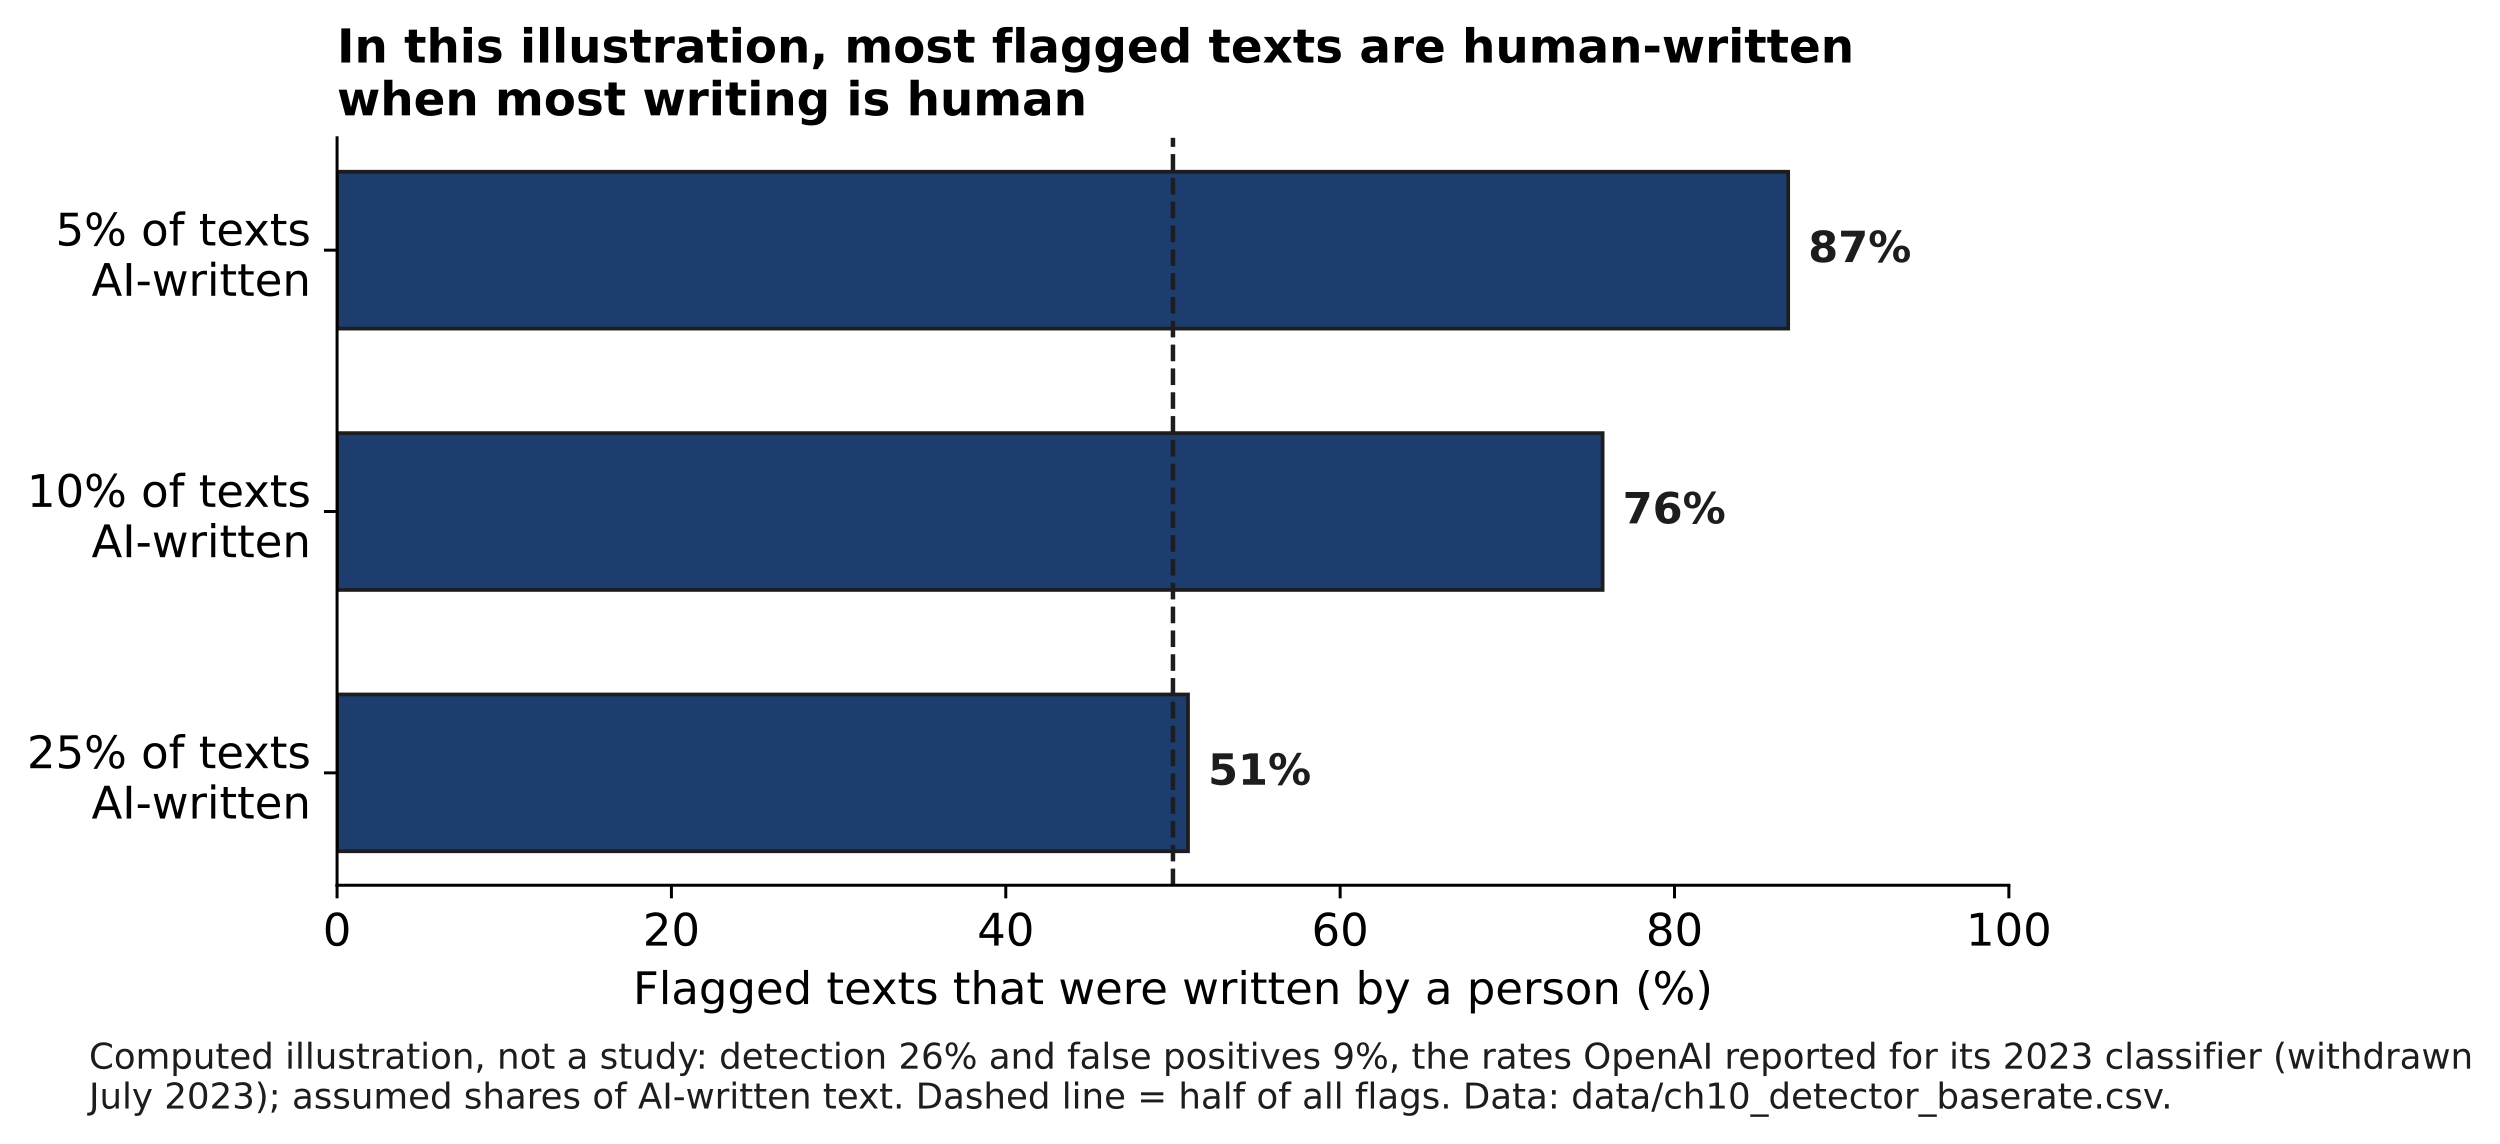
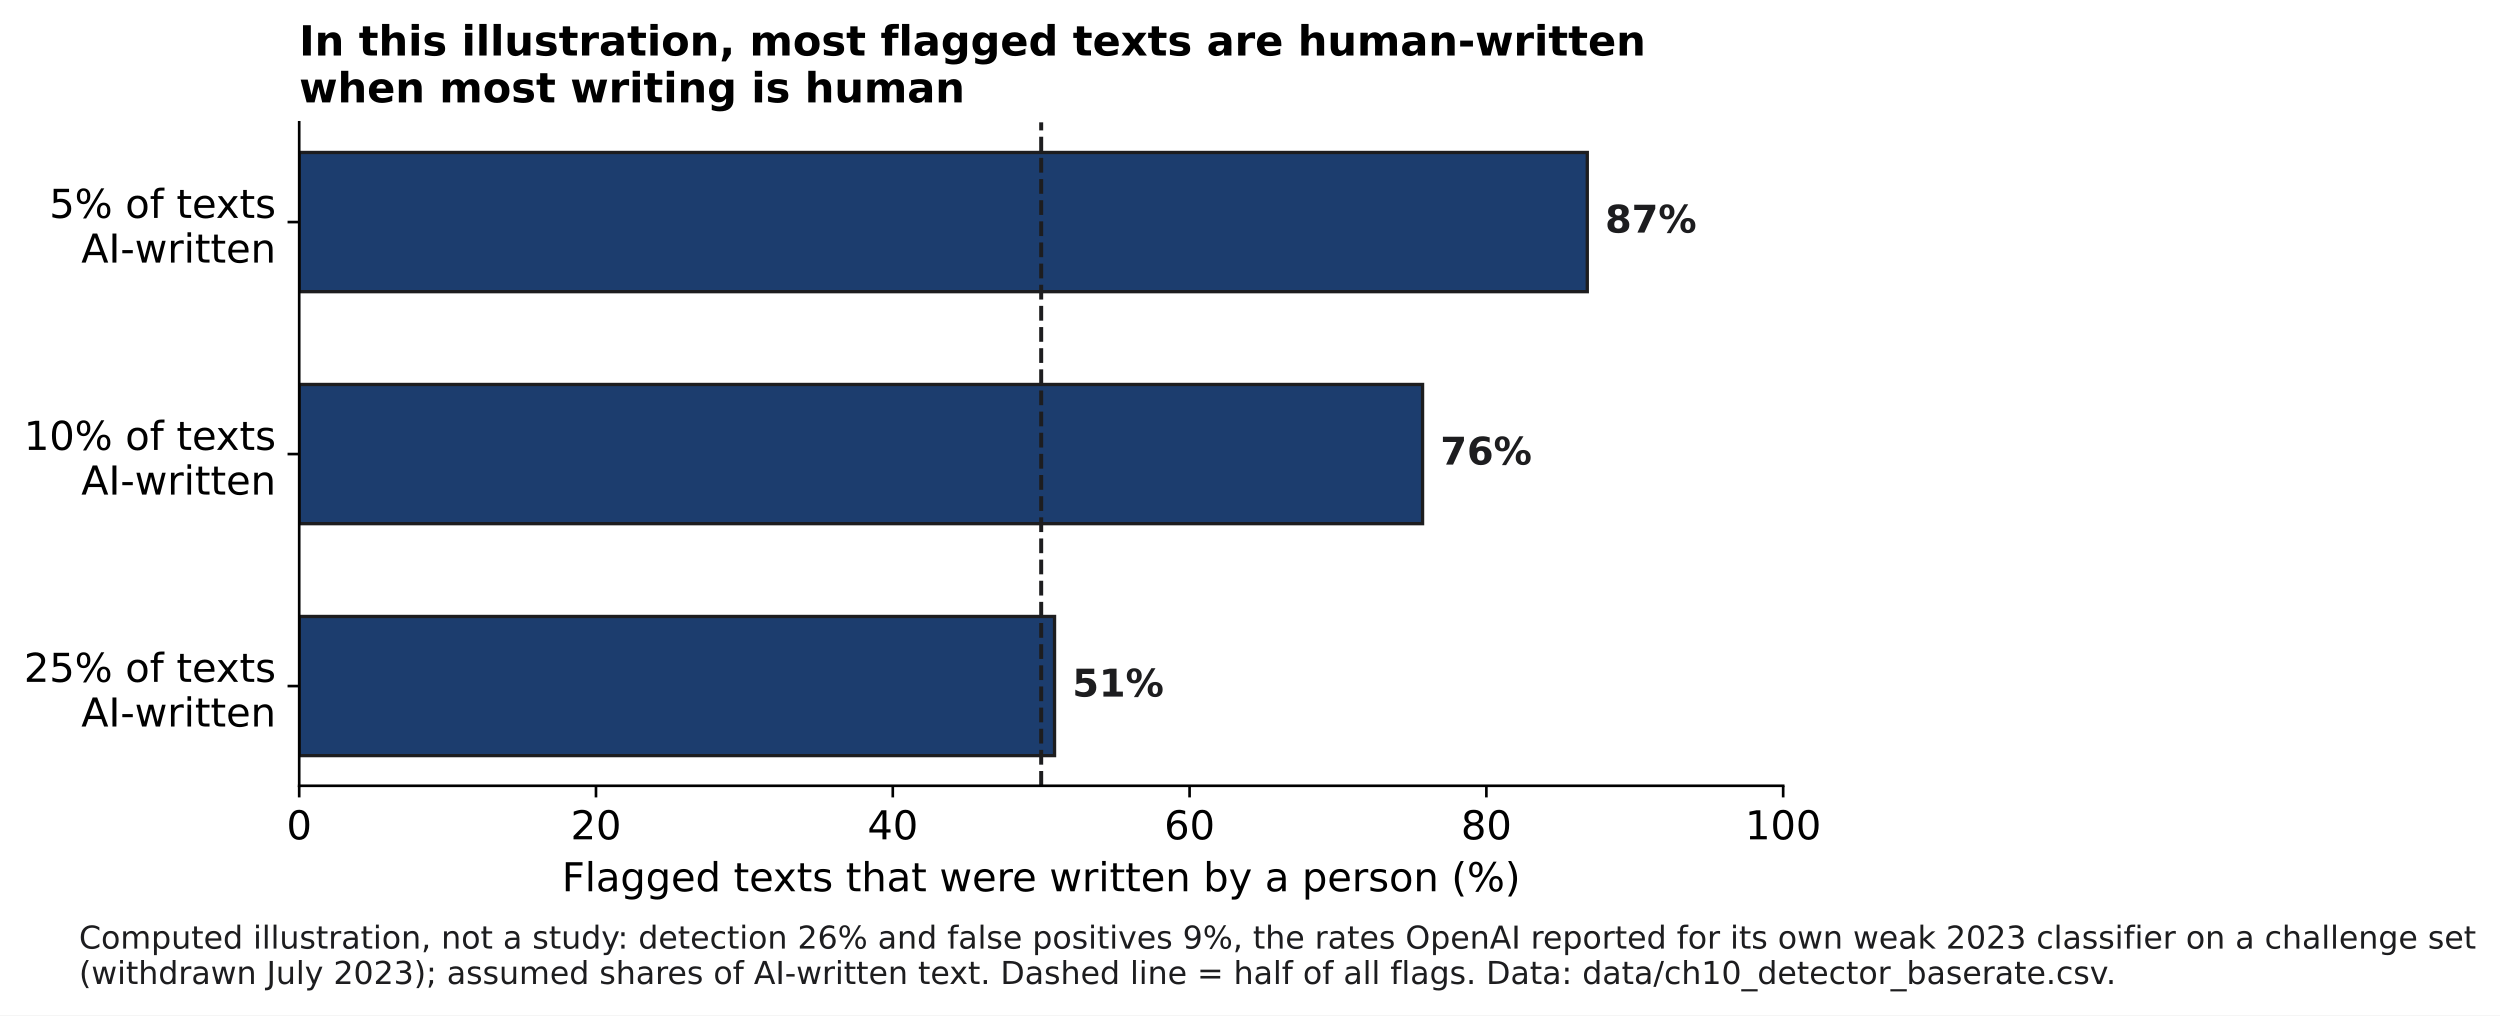
- <svg xmlns="http://www.w3.org/2000/svg" xmlns:xlink="http://www.w3.org/1999/xlink" width="667.547pt" height="305.433pt" viewBox="0 0 667.547 305.433" version="1.1">
+ <svg xmlns="http://www.w3.org/2000/svg" xmlns:xlink="http://www.w3.org/1999/xlink" width="752.036pt" height="305.433pt" viewBox="0 0 752.036 305.433" version="1.1">
  <defs>
    <style type="text/css">*{stroke-linejoin: round; stroke-linecap: butt}</style>
  </defs>
  <g id="figure_1">
    <g id="patch_1">
-       <path d="M 0 305.433  L 667.547 305.433  L 667.547 0  L 0 0  z " style="fill: #ffffff" />
+       <path d="M 0 305.433  L 752.036 305.433  L 752.036 0  L 0 0  z " style="fill: #ffffff" />
    </g>
    <g id="axes_1">
      <g id="patch_2">
        <path d="M 90.002 236.377  L 536.403 236.377  L 536.403 36.793  L 90.002 36.793  z " style="fill: #ffffff" />
      </g>
      <g id="patch_3">
        <path d="M 90.002 45.865  L 477.478 45.865  L 477.478 87.736  L 90.002 87.736  z " clip-path="url(#p134ff5edd5)" style="fill: #1c3d6e; stroke: #1d1d1f; stroke-linejoin: miter" />
      </g>
      <g id="patch_4">
        <path d="M 90.002 115.65  L 427.927 115.65  L 427.927 157.52  L 90.002 157.52  z " clip-path="url(#p134ff5edd5)" style="fill: #1c3d6e; stroke: #1d1d1f; stroke-linejoin: miter" />
      </g>
      <g id="patch_5">
        <path d="M 90.002 185.434  L 317.22 185.434  L 317.22 227.305  L 90.002 227.305  z " clip-path="url(#p134ff5edd5)" style="fill: #1c3d6e; stroke: #1d1d1f; stroke-linejoin: miter" />
      </g>
      <g id="matplotlib.axis_1">
        <g id="xtick_1">
          <g id="line2d_1">
            <defs>
              <path id="m0713854c44" d="M 0 0  L 0 3.5  " style="stroke: #000000; stroke-width: 0.8" />
            </defs>
            <g>
              <use xlink:href="#m0713854c44" x="90.002" y="236.377" style="stroke: #000000; stroke-width: 0.8" />
            </g>
          </g>
          <g id="text_1">
            <text style="font: 12px 'DejaVu Sans', 'Bitstream Vera Sans', 'Computer Modern Sans Serif', 'Lucida Grande', 'Verdana', 'Geneva', 'Lucid', 'Arial', 'Helvetica', 'Avant Garde', sans-serif; text-anchor: middle" x="90.002" y="252.495" transform="rotate(-0 90.0025 252.4951)">0</text>
          </g>
        </g>
        <g id="xtick_2">
          <g id="line2d_2">
            <g>
              <use xlink:href="#m0713854c44" x="179.282" y="236.377" style="stroke: #000000; stroke-width: 0.8" />
            </g>
          </g>
          <g id="text_2">
            <text style="font: 12px 'DejaVu Sans', 'Bitstream Vera Sans', 'Computer Modern Sans Serif', 'Lucida Grande', 'Verdana', 'Geneva', 'Lucid', 'Arial', 'Helvetica', 'Avant Garde', sans-serif; text-anchor: middle" x="179.282" y="252.495" transform="rotate(-0 179.2825 252.4951)">20</text>
          </g>
        </g>
        <g id="xtick_3">
          <g id="line2d_3">
            <g>
              <use xlink:href="#m0713854c44" x="268.562" y="236.377" style="stroke: #000000; stroke-width: 0.8" />
            </g>
          </g>
          <g id="text_3">
            <text style="font: 12px 'DejaVu Sans', 'Bitstream Vera Sans', 'Computer Modern Sans Serif', 'Lucida Grande', 'Verdana', 'Geneva', 'Lucid', 'Arial', 'Helvetica', 'Avant Garde', sans-serif; text-anchor: middle" x="268.562" y="252.495" transform="rotate(-0 268.5625 252.4951)">40</text>
          </g>
        </g>
        <g id="xtick_4">
          <g id="line2d_4">
            <g>
              <use xlink:href="#m0713854c44" x="357.842" y="236.377" style="stroke: #000000; stroke-width: 0.8" />
            </g>
          </g>
          <g id="text_4">
            <text style="font: 12px 'DejaVu Sans', 'Bitstream Vera Sans', 'Computer Modern Sans Serif', 'Lucida Grande', 'Verdana', 'Geneva', 'Lucid', 'Arial', 'Helvetica', 'Avant Garde', sans-serif; text-anchor: middle" x="357.842" y="252.495" transform="rotate(-0 357.8425 252.4951)">60</text>
          </g>
        </g>
        <g id="xtick_5">
          <g id="line2d_5">
            <g>
              <use xlink:href="#m0713854c44" x="447.123" y="236.377" style="stroke: #000000; stroke-width: 0.8" />
            </g>
          </g>
          <g id="text_5">
            <text style="font: 12px 'DejaVu Sans', 'Bitstream Vera Sans', 'Computer Modern Sans Serif', 'Lucida Grande', 'Verdana', 'Geneva', 'Lucid', 'Arial', 'Helvetica', 'Avant Garde', sans-serif; text-anchor: middle" x="447.123" y="252.495" transform="rotate(-0 447.1225 252.4951)">80</text>
          </g>
        </g>
        <g id="xtick_6">
          <g id="line2d_6">
            <g>
              <use xlink:href="#m0713854c44" x="536.403" y="236.377" style="stroke: #000000; stroke-width: 0.8" />
            </g>
          </g>
          <g id="text_6">
            <text style="font: 12px 'DejaVu Sans', 'Bitstream Vera Sans', 'Computer Modern Sans Serif', 'Lucida Grande', 'Verdana', 'Geneva', 'Lucid', 'Arial', 'Helvetica', 'Avant Garde', sans-serif; text-anchor: middle" x="536.403" y="252.495" transform="rotate(-0 536.4025 252.4951)">100</text>
          </g>
        </g>
        <g id="text_7">
          <text style="font: 12px 'DejaVu Sans', 'Bitstream Vera Sans', 'Computer Modern Sans Serif', 'Lucida Grande', 'Verdana', 'Geneva', 'Lucid', 'Arial', 'Helvetica', 'Avant Garde', sans-serif; text-anchor: middle" x="313.202" y="268.109" transform="rotate(-0 313.2025 268.1088)">Flagged texts that were written by a person (%)</text>
        </g>
      </g>
      <g id="matplotlib.axis_2">
        <g id="ytick_1">
          <g id="line2d_7">
            <defs>
              <path id="mf8c7346d4f" d="M 0 0  L -3.5 0  " style="stroke: #000000; stroke-width: 0.8" />
            </defs>
            <g>
              <use xlink:href="#mf8c7346d4f" x="90.002" y="66.8" style="stroke: #000000; stroke-width: 0.8" />
            </g>
          </g>
          <g id="text_8">
            <text style="font: 12px 'DejaVu Sans', 'Bitstream Vera Sans', 'Computer Modern Sans Serif', 'Lucida Grande', 'Verdana', 'Geneva', 'Lucid', 'Arial', 'Helvetica', 'Avant Garde', sans-serif" transform="translate(14.835 65.55254)">5% of texts</text>
            <text style="font: 12px 'DejaVu Sans', 'Bitstream Vera Sans', 'Computer Modern Sans Serif', 'Lucida Grande', 'Verdana', 'Geneva', 'Lucid', 'Arial', 'Helvetica', 'Avant Garde', sans-serif" transform="translate(24.44625 78.98992)">AI-written</text>
          </g>
        </g>
        <g id="ytick_2">
          <g id="line2d_8">
            <g>
              <use xlink:href="#mf8c7346d4f" x="90.002" y="136.585" style="stroke: #000000; stroke-width: 0.8" />
            </g>
          </g>
          <g id="text_9">
            <text style="font: 12px 'DejaVu Sans', 'Bitstream Vera Sans', 'Computer Modern Sans Serif', 'Lucida Grande', 'Verdana', 'Geneva', 'Lucid', 'Arial', 'Helvetica', 'Avant Garde', sans-serif" transform="translate(7.2 135.3372)">10% of texts</text>
            <text style="font: 12px 'DejaVu Sans', 'Bitstream Vera Sans', 'Computer Modern Sans Serif', 'Lucida Grande', 'Verdana', 'Geneva', 'Lucid', 'Arial', 'Helvetica', 'Avant Garde', sans-serif" transform="translate(24.44625 148.7745)">AI-written</text>
          </g>
        </g>
        <g id="ytick_3">
          <g id="line2d_9">
            <g>
              <use xlink:href="#mf8c7346d4f" x="90.002" y="206.37" style="stroke: #000000; stroke-width: 0.8" />
            </g>
          </g>
          <g id="text_10">
            <text style="font: 12px 'DejaVu Sans', 'Bitstream Vera Sans', 'Computer Modern Sans Serif', 'Lucida Grande', 'Verdana', 'Geneva', 'Lucid', 'Arial', 'Helvetica', 'Avant Garde', sans-serif" transform="translate(7.2 205.1218)">25% of texts</text>
            <text style="font: 12px 'DejaVu Sans', 'Bitstream Vera Sans', 'Computer Modern Sans Serif', 'Lucida Grande', 'Verdana', 'Geneva', 'Lucid', 'Arial', 'Helvetica', 'Avant Garde', sans-serif" transform="translate(24.44625 218.5591)">AI-written</text>
          </g>
        </g>
      </g>
      <g id="line2d_10">
        <path d="M 313.202 236.377  L 313.202 36.793  " clip-path="url(#p134ff5edd5)" style="fill: none; stroke-dasharray: 4.44,1.92; stroke-dashoffset: 0; stroke: #1d1d1f; stroke-width: 1.2" />
      </g>
      <g id="patch_6">
        <path d="M 90.002 236.377  L 90.002 36.793  " style="fill: none; stroke: #000000; stroke-width: 0.8; stroke-linejoin: miter; stroke-linecap: square" />
      </g>
      <g id="patch_7">
        <path d="M 90.002 236.377  L 536.403 236.377  " style="fill: none; stroke: #000000; stroke-width: 0.8; stroke-linejoin: miter; stroke-linecap: square" />
      </g>
      <g id="text_11">
        <text style="fill: #1d1d1f; font: 700 11.5px 'DejaVu Sans', 'Bitstream Vera Sans', 'Computer Modern Sans Serif', 'Lucida Grande', 'Verdana', 'Geneva', 'Lucid', 'Arial', 'Helvetica', 'Avant Garde', sans-serif; text-anchor: start" x="482.834" y="69.974" transform="rotate(-0 482.8345 69.97364)">87%</text>
      </g>
      <g id="text_12">
        <text style="fill: #1d1d1f; font: 700 11.5px 'DejaVu Sans', 'Bitstream Vera Sans', 'Computer Modern Sans Serif', 'Lucida Grande', 'Verdana', 'Geneva', 'Lucid', 'Arial', 'Helvetica', 'Avant Garde', sans-serif; text-anchor: start" x="433.284" y="139.758" transform="rotate(-0 433.2841 139.7583)">76%</text>
      </g>
      <g id="text_13">
        <text style="fill: #1d1d1f; font: 700 11.5px 'DejaVu Sans', 'Bitstream Vera Sans', 'Computer Modern Sans Serif', 'Lucida Grande', 'Verdana', 'Geneva', 'Lucid', 'Arial', 'Helvetica', 'Avant Garde', sans-serif; text-anchor: start" x="322.577" y="209.543" transform="rotate(-0 322.5769 209.5429)">51%</text>
      </g>
      <g id="text_14">
        <text style="font: 700 12.5px 'DejaVu Sans', 'Bitstream Vera Sans', 'Computer Modern Sans Serif', 'Lucida Grande', 'Verdana', 'Geneva', 'Lucid', 'Arial', 'Helvetica', 'Avant Garde', sans-serif" transform="translate(90.0025 16.69805)">In this illustration, most flagged texts are human-written</text>
        <text style="font: 700 12.5px 'DejaVu Sans', 'Bitstream Vera Sans', 'Computer Modern Sans Serif', 'Lucida Grande', 'Verdana', 'Geneva', 'Lucid', 'Arial', 'Helvetica', 'Avant Garde', sans-serif" transform="translate(90.0025 30.79297)">when most writing is human</text>
      </g>
    </g>
    <g id="text_15">
-       <text style="fill: #1d1d1f; font: 9.5px 'DejaVu Sans', 'Bitstream Vera Sans', 'Computer Modern Sans Serif', 'Lucida Grande', 'Verdana', 'Geneva', 'Lucid', 'Arial', 'Helvetica', 'Avant Garde', sans-serif" transform="translate(23.7625 285.355)">Computed illustration, not a study: detection 26% and false positives 9%, the rates OpenAI reported for its 2023 classifier (withdrawn</text>
-       <text style="fill: #1d1d1f; font: 9.5px 'DejaVu Sans', 'Bitstream Vera Sans', 'Computer Modern Sans Serif', 'Lucida Grande', 'Verdana', 'Geneva', 'Lucid', 'Arial', 'Helvetica', 'Avant Garde', sans-serif" transform="translate(23.7625 295.993)">July 2023); assumed shares of AI-written text. Dashed line = half of all flags. Data: data/ch10_detector_baserate.csv.</text>
+       <text style="fill: #1d1d1f; font: 9.5px 'DejaVu Sans', 'Bitstream Vera Sans', 'Computer Modern Sans Serif', 'Lucida Grande', 'Verdana', 'Geneva', 'Lucid', 'Arial', 'Helvetica', 'Avant Garde', sans-serif" transform="translate(23.7625 285.355)">Computed illustration, not a study: detection 26% and false positives 9%, the rates OpenAI reported for its own weak 2023 classifier on a challenge set</text>
+       <text style="fill: #1d1d1f; font: 9.5px 'DejaVu Sans', 'Bitstream Vera Sans', 'Computer Modern Sans Serif', 'Lucida Grande', 'Verdana', 'Geneva', 'Lucid', 'Arial', 'Helvetica', 'Avant Garde', sans-serif" transform="translate(23.7625 295.993)">(withdrawn July 2023); assumed shares of AI-written text. Dashed line = half of all flags. Data: data/ch10_detector_baserate.csv.</text>
    </g>
  </g>
  <defs>
    <clipPath id="p134ff5edd5">
      <rect x="90.002" y="36.793" width="446.4" height="199.584" />
    </clipPath>
  </defs>
</svg>
